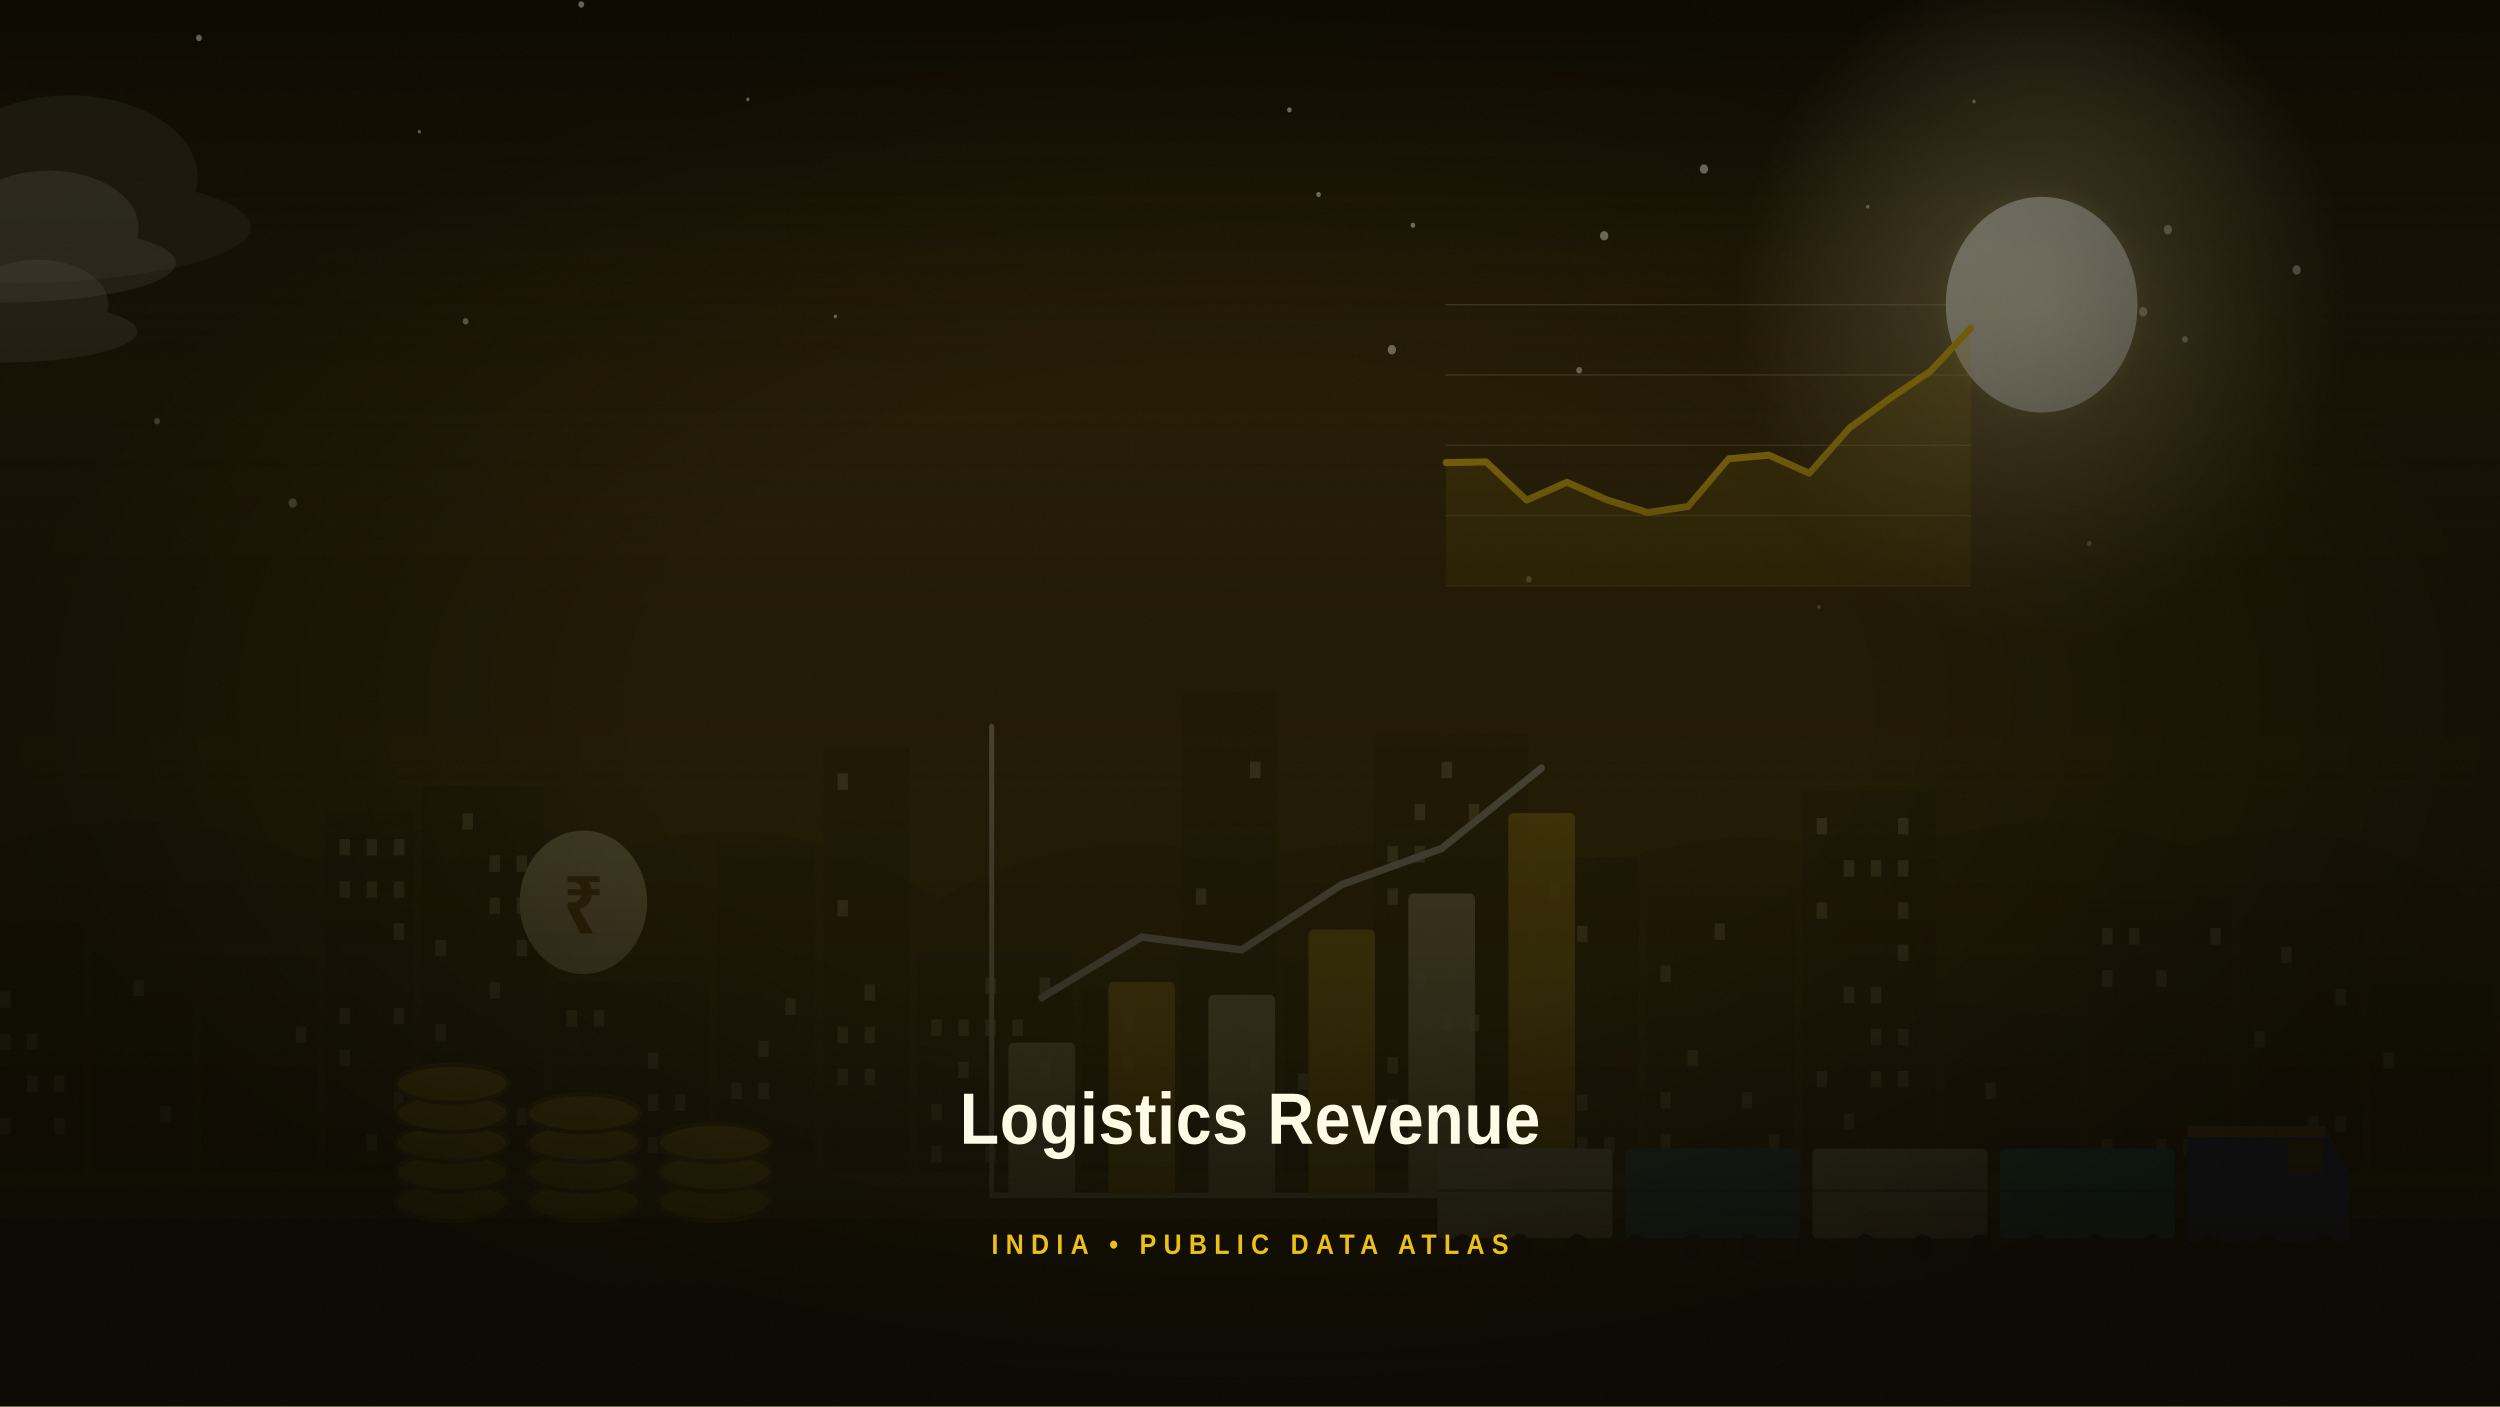
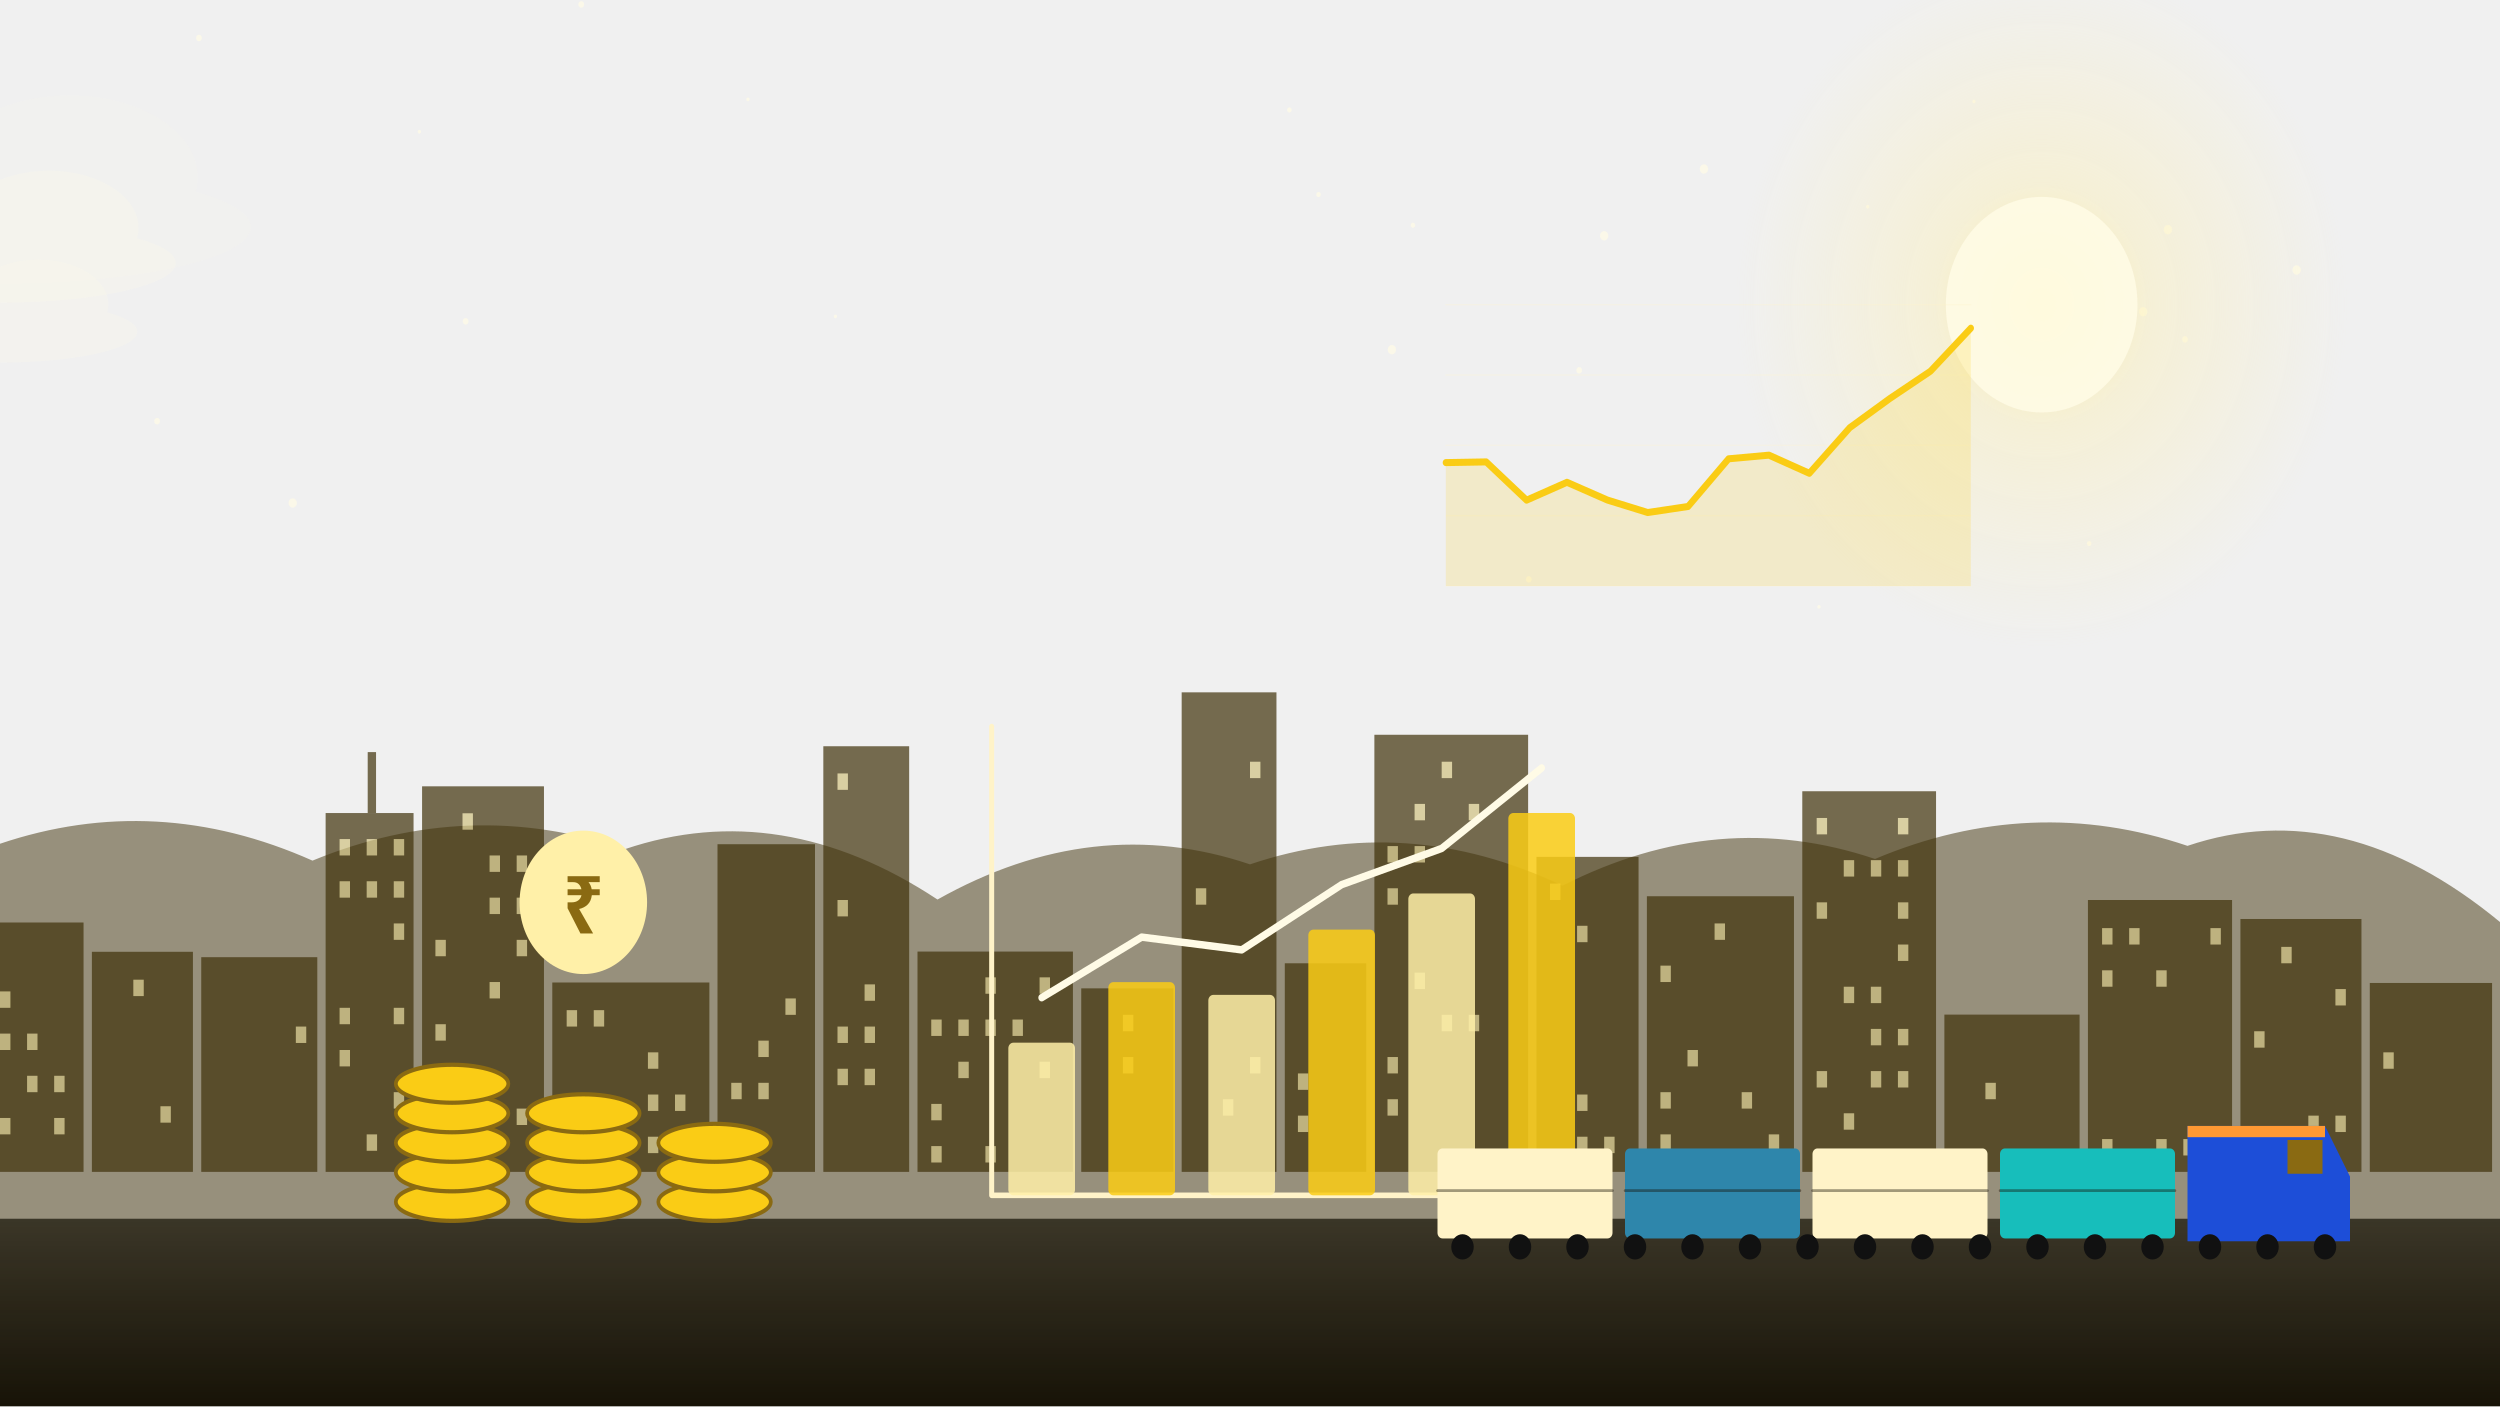
<svg xmlns="http://www.w3.org/2000/svg" viewBox="0 0 1600 900" preserveAspectRatio="xMidYMid slice" role="img" aria-hidden="true">
  <style>
.tw{animation:tw 4s ease-in-out infinite}
@keyframes tw{0%,100%{opacity:.2}50%{opacity:1}}
.rot{transform-box:view-box;transform-origin:0 0;animation:rot 16s linear infinite}
.rot-r{transform-box:view-box;transform-origin:0 0;animation:rot 12s linear infinite reverse}
.rot-slow{transform-box:view-box;transform-origin:0 0;animation:rot 40s linear infinite}
@keyframes rot{to{transform:rotate(360deg)}}
.swing{transform-box:view-box;transform-origin:0 0;animation:swing 5s ease-in-out infinite}
@keyframes swing{0%,100%{transform:rotate(-14deg)}50%{transform:rotate(14deg)}}
.needle{transform-box:view-box;transform-origin:0 0;animation:needle 7s ease-in-out infinite}
@keyframes needle{0%,100%{transform:rotate(-55deg)}60%{transform:rotate(38deg)}}
.smoke{transform-box:fill-box;transform-origin:center;animation:smoke 8s ease-out infinite;opacity:0}
@keyframes smoke{0%{transform:translate(0,0) scale(.5);opacity:0}20%{opacity:.5}100%{transform:translate(46px,-130px) scale(2);opacity:0}}
.bob{animation:bob 6s ease-in-out infinite}
@keyframes bob{50%{transform:translateY(7px)}}
.float{animation:float 7s ease-in-out infinite}
@keyframes float{50%{transform:translateY(-16px)}}
.drift{animation:drift 90s linear infinite}
@keyframes drift{from{transform:translateX(-420px)}to{transform:translateX(1320px)}}
.drive{animation:drive 16s linear infinite}
@keyframes drive{from{transform:translateX(-360px)}to{transform:translateX(1500px)}}
.drive-r{animation:driver 19s linear infinite}
@keyframes driver{from{transform:translateX(1500px)}to{transform:translateX(-360px)}}
.fly{animation:fly 20s linear infinite}
@keyframes fly{from{transform:translate(-360px,50px)}to{transform:translate(1560px,-70px)}}
.pulse{transform-box:fill-box;transform-origin:center;animation:pulse 5s ease-in-out infinite}
@keyframes pulse{50%{transform:scale(1.08);opacity:.75}}
.ping{transform-box:fill-box;transform-origin:center;animation:ping 3.2s ease-out infinite}
@keyframes ping{from{transform:scale(.35);opacity:.9}to{transform:scale(1.7);opacity:0}}
.draw{stroke-dasharray:1000;animation:draw 7s ease-in-out infinite alternate}
@keyframes draw{from{stroke-dashoffset:1000}to{stroke-dashoffset:0}}
.flow{stroke-dasharray:22 16;animation:flow 1.6s linear infinite}
@keyframes flow{to{stroke-dashoffset:-38}}
.wave{animation:wave 6s ease-in-out infinite}
@keyframes wave{50%{transform:translateX(-30px)}}
.drop{animation:drop 3.5s ease-in infinite}
@keyframes drop{0%{transform:translateY(-60px);opacity:0}25%{opacity:1}80%{transform:translateY(0);opacity:1}100%{transform:translateY(8px);opacity:0}}
.scroll{animation:scroll 14s linear infinite}
@keyframes scroll{to{transform:translateX(-120px)}}
@media (prefers-reduced-motion:reduce){*{animation:none!important}.smoke{opacity:.35}}
</style>
  <g transform="scale(1.333333 1.5)">
    <defs>
      <linearGradient id="skylogistics-revenue" x1="0" y1="0" x2="0" y2="1">
        <stop offset="0" stop-color="#140f02" />
        <stop offset="1" stop-color="#8a6a12" />
      </linearGradient>
      <radialGradient id="glowlogistics-revenue">
        <stop offset="0" stop-color="#fff0a8" stop-opacity=".95" />
        <stop offset=".35" stop-color="#fff0a8" stop-opacity=".35" />
        <stop offset="1" stop-color="#fff0a8" stop-opacity="0" />
      </radialGradient>
      <linearGradient id="groundlogistics-revenue" x1="0" y1="0" x2="0" y2="1">
        <stop offset="0" stop-color="#130f03" stop-opacity=".7" />
        <stop offset="1" stop-color="#130f03" />
      </linearGradient>
      <linearGradient id="lowerlogistics-revenue" x1="0" y1="0" x2="0" y2="1">
        <stop offset="0" stop-color="#130f03" stop-opacity="0" />
        <stop offset=".42" stop-color="#130f03" stop-opacity=".72" />
        <stop offset="1" stop-color="#130f03" stop-opacity=".98" />
      </linearGradient>
      <radialGradient id="vignettelogistics-revenue">
        <stop offset=".48" stop-color="#000" stop-opacity="0" />
        <stop offset="1" stop-color="#000" stop-opacity=".42" />
      </radialGradient>
      <filter id="grainlogistics-revenue" x="-5%" y="-5%" width="110%" height="110%">
        <feTurbulence type="fractalNoise" baseFrequency=".8" numOctaves="2" seed="787" />
        <feColorMatrix type="saturate" values="0" />
        <feComponentTransfer>
          <feFuncA type="table" tableValues="0 .12" />
        </feComponentTransfer>
      </filter>
    </defs>
-     <rect width="1200" height="600" fill="url(#skylogistics-revenue)" />
    <circle cx="770" cy="100.6" r="2" fill="#fffbe6" opacity=".7" class="tw" style="animation-delay:0.6s" />
    <circle cx="359" cy="42.4" r="0.8" fill="#fffbe6" opacity=".7" />
    <circle cx="223.5" cy="137.1" r="1.4" fill="#fffbe6" opacity=".7" />
    <circle cx="896.5" cy="88.2" r="0.8" fill="#fffbe6" opacity=".7" class="tw" style="animation-delay:0.7s" />
    <circle cx="947.5" cy="43.3" r="0.8" fill="#fffbe6" opacity=".7" />
    <circle cx="632.9" cy="83" r="1.1" fill="#fffbe6" opacity=".7" />
    <circle cx="279" cy="1.9" r="1.4" fill="#fffbe6" opacity=".7" class="tw" style="animation-delay:1.5s" />
    <circle cx="140.5" cy="214.6" r="2" fill="#fffbe6" opacity=".7" />
    <circle cx="201.3" cy="56.2" r="0.8" fill="#fffbe6" opacity=".7" />
    <circle cx="817.9" cy="72.1" r="2" fill="#fffbe6" opacity=".7" class="tw" style="animation-delay:3.8s" />
    <circle cx="733.8" cy="247.2" r="1.4" fill="#fffbe6" opacity=".7" />
    <circle cx="1028.7" cy="133" r="2" fill="#fffbe6" opacity=".7" />
    <circle cx="95.5" cy="16.2" r="1.4" fill="#fffbe6" opacity=".7" class="tw" style="animation-delay:3.9s" />
    <circle cx="758" cy="158" r="1.4" fill="#fffbe6" opacity=".7" />
    <circle cx="401" cy="135" r="0.8" fill="#fffbe6" opacity=".7" />
    <circle cx="1040.6" cy="98" r="2" fill="#fffbe6" opacity=".7" class="tw" style="animation-delay:3.9s" />
    <circle cx="1102.4" cy="115.2" r="2" fill="#fffbe6" opacity=".7" />
    <circle cx="1048.8" cy="144.8" r="1.4" fill="#fffbe6" opacity=".7" />
    <circle cx="75.4" cy="179.7" r="1.4" fill="#fffbe6" opacity=".7" class="tw" style="animation-delay:3.5s" />
    <circle cx="873.1" cy="258.9" r="0.8" fill="#fffbe6" opacity=".7" />
    <circle cx="678.2" cy="96.1" r="1.1" fill="#fffbe6" opacity=".7" />
    <circle cx="618.9" cy="46.9" r="1.1" fill="#fffbe6" opacity=".7" class="tw" style="animation-delay:3.8s" />
    <circle cx="668.1" cy="149.2" r="2" fill="#fffbe6" opacity=".7" />
    <circle cx="1002.8" cy="231.9" r="1.1" fill="#fffbe6" opacity=".7" />
    <circle cx="980" cy="130" r="147.2" fill="url(#glowlogistics-revenue)" class="pulse" />
    <circle cx="980" cy="130" r="46" fill="#fffbe6" opacity=".85" />
    <g class="drift" style="animation-delay:-20.8s" opacity="0.1">
      <g transform="translate(0 96.9)">
        <ellipse cx="0" cy="0" rx="120.4" ry="24.1" fill="#fffbe6" />
        <ellipse cx="-40.1" cy="-16.1" rx="53.5" ry="26.8" fill="#fffbe6" />
        <ellipse cx="33.4" cy="-21.4" rx="61.5" ry="34.8" fill="#fffbe6" />
      </g>
    </g>
    <g class="drift" style="animation-delay:-24.1s" opacity="0.2">
      <g transform="translate(0 112.2)">
        <ellipse cx="0" cy="0" rx="84.4" ry="16.9" fill="#fffbe6" />
        <ellipse cx="-28.1" cy="-11.3" rx="37.5" ry="18.8" fill="#fffbe6" />
        <ellipse cx="23.4" cy="-15" rx="43.1" ry="24.4" fill="#fffbe6" />
      </g>
    </g>
    <g class="drift" style="animation-delay:-18s" opacity="0.2">
      <g transform="translate(0 141.5)">
        <ellipse cx="0" cy="0" rx="65.9" ry="13.2" fill="#fffbe6" />
        <ellipse cx="-22" cy="-8.8" rx="29.3" ry="14.6" fill="#fffbe6" />
        <ellipse cx="18.3" cy="-11.7" rx="33.7" ry="19" fill="#fffbe6" />
      </g>
    </g>
    <path d="M-200 600 L-150 331.4 Q-75 308.9 0 360 Q75 337.5 150 367.2 Q225 339.8 300 362.3 Q375 339.8 450 383.8 Q525 346.3 600 368.8 Q675 346.3 750 377.9 Q825 344 900 366.5 Q975 338.4 1050 360.9 Q1125 338.4 1200 393.4 Q1275 369.7 1350 392.2 L1400 600Z" fill="#3e3008" opacity="0.5" />
    <g opacity="0.7">
      <rect x="-20" y="393.6" width="60.1" height="106.4" rx="0" fill="#3e3008" />
      <rect x="-13" y="423" width="5" height="7" fill="#fff0a8" opacity=".75" class="tw" style="animation-delay:4s" />
      <rect x="0" y="423" width="5" height="7" fill="#fff0a8" opacity=".75" />
      <rect x="-13" y="441" width="5" height="7" fill="#fff0a8" opacity=".75" class="tw" style="animation-delay:1.6s" />
      <rect x="0" y="441" width="5" height="7" fill="#fff0a8" opacity=".75" />
      <rect x="13" y="441" width="5" height="7" fill="#fff0a8" opacity=".75" class="tw" style="animation-delay:1.2s" />
      <rect x="13" y="459" width="5" height="7" fill="#fff0a8" opacity=".75" />
      <rect x="26" y="459" width="5" height="7" fill="#fff0a8" opacity=".75" />
      <rect x="0" y="477" width="5" height="7" fill="#fff0a8" opacity=".75" />
      <rect x="26" y="477" width="5" height="7" fill="#fff0a8" opacity=".75" />
      <rect x="44.1" y="406.1" width="48.5" height="93.9" rx="0" fill="#3e3008" />
      <rect x="64" y="418" width="5" height="7" fill="#fff0a8" opacity=".75" />
      <rect x="77" y="472" width="5" height="7" fill="#fff0a8" opacity=".75" />
      <rect x="96.6" y="408.4" width="55.7" height="91.6" rx="0" fill="#3e3008" />
      <rect x="142" y="438" width="5" height="7" fill="#fff0a8" opacity=".75" />
      <rect x="156.3" y="346.9" width="42.2" height="153.1" rx="0" fill="#3e3008" />
      <rect x="176.5" y="320.9" width="4" height="26" rx="0" fill="#3e3008" />
      <rect x="163" y="358" width="5" height="7" fill="#fff0a8" opacity=".75" />
      <rect x="176" y="358" width="5" height="7" fill="#fff0a8" opacity=".75" />
      <rect x="189" y="358" width="5" height="7" fill="#fff0a8" opacity=".75" class="tw" style="animation-delay:3.5s" />
      <rect x="163" y="376" width="5" height="7" fill="#fff0a8" opacity=".75" />
      <rect x="176" y="376" width="5" height="7" fill="#fff0a8" opacity=".75" class="tw" style="animation-delay:3.5s" />
      <rect x="189" y="376" width="5" height="7" fill="#fff0a8" opacity=".75" />
      <rect x="189" y="394" width="5" height="7" fill="#fff0a8" opacity=".75" />
      <rect x="163" y="430" width="5" height="7" fill="#fff0a8" opacity=".75" />
      <rect x="189" y="430" width="5" height="7" fill="#fff0a8" opacity=".75" />
      <rect x="163" y="448" width="5" height="7" fill="#fff0a8" opacity=".75" />
      <rect x="189" y="466" width="5" height="7" fill="#fff0a8" opacity=".75" />
      <rect x="176" y="484" width="5" height="7" fill="#fff0a8" opacity=".75" />
      <rect x="202.6" y="335.5" width="58.5" height="164.5" rx="0" fill="#3e3008" />
      <rect x="222" y="347" width="5" height="7" fill="#fff0a8" opacity=".75" class="tw" style="animation-delay:1.4s" />
      <rect x="235" y="365" width="5" height="7" fill="#fff0a8" opacity=".75" />
      <rect x="248" y="365" width="5" height="7" fill="#fff0a8" opacity=".75" class="tw" style="animation-delay:2.8s" />
      <rect x="235" y="383" width="5" height="7" fill="#fff0a8" opacity=".75" />
      <rect x="248" y="383" width="5" height="7" fill="#fff0a8" opacity=".75" />
      <rect x="209" y="401" width="5" height="7" fill="#fff0a8" opacity=".75" />
      <rect x="248" y="401" width="5" height="7" fill="#fff0a8" opacity=".75" />
      <rect x="235" y="419" width="5" height="7" fill="#fff0a8" opacity=".75" class="tw" style="animation-delay:0.3s" />
      <rect x="209" y="437" width="5" height="7" fill="#fff0a8" opacity=".75" />
      <rect x="222" y="473" width="5" height="7" fill="#fff0a8" opacity=".75" class="tw" style="animation-delay:2.2s" />
      <rect x="235" y="473" width="5" height="7" fill="#fff0a8" opacity=".75" />
      <rect x="248" y="473" width="5" height="7" fill="#fff0a8" opacity=".75" />
      <rect x="265.1" y="419.2" width="75.4" height="80.8" rx="0" fill="#3e3008" />
      <rect x="272" y="431" width="5" height="7" fill="#fff0a8" opacity=".75" />
      <rect x="285" y="431" width="5" height="7" fill="#fff0a8" opacity=".75" />
      <rect x="311" y="449" width="5" height="7" fill="#fff0a8" opacity=".75" />
      <rect x="311" y="467" width="5" height="7" fill="#fff0a8" opacity=".75" />
      <rect x="324" y="467" width="5" height="7" fill="#fff0a8" opacity=".75" />
      <rect x="285" y="485" width="5" height="7" fill="#fff0a8" opacity=".75" />
      <rect x="311" y="485" width="5" height="7" fill="#fff0a8" opacity=".75" class="tw" style="animation-delay:2.5s" />
      <rect x="344.4" y="360.2" width="46.8" height="139.8" rx="0" fill="#3e3008" />
      <rect x="377" y="426" width="5" height="7" fill="#fff0a8" opacity=".75" />
      <rect x="364" y="444" width="5" height="7" fill="#fff0a8" opacity=".75" />
      <rect x="351" y="462" width="5" height="7" fill="#fff0a8" opacity=".75" />
      <rect x="364" y="462" width="5" height="7" fill="#fff0a8" opacity=".75" />
      <rect x="395.2" y="318.4" width="41.2" height="181.6" rx="0" fill="#3e3008" />
      <rect x="402" y="330" width="5" height="7" fill="#fff0a8" opacity=".75" />
      <rect x="402" y="384" width="5" height="7" fill="#fff0a8" opacity=".75" />
      <rect x="415" y="420" width="5" height="7" fill="#fff0a8" opacity=".75" class="tw" style="animation-delay:1.4s" />
      <rect x="402" y="438" width="5" height="7" fill="#fff0a8" opacity=".75" class="tw" style="animation-delay:2.6s" />
      <rect x="415" y="438" width="5" height="7" fill="#fff0a8" opacity=".75" class="tw" style="animation-delay:1.8s" />
      <rect x="402" y="456" width="5" height="7" fill="#fff0a8" opacity=".75" class="tw" style="animation-delay:0.8s" />
      <rect x="415" y="456" width="5" height="7" fill="#fff0a8" opacity=".75" />
      <rect x="440.4" y="406" width="74.6" height="94" rx="0" fill="#3e3008" />
      <rect x="473" y="417" width="5" height="7" fill="#fff0a8" opacity=".75" />
      <rect x="499" y="417" width="5" height="7" fill="#fff0a8" opacity=".75" class="tw" style="animation-delay:3.4s" />
      <rect x="447" y="435" width="5" height="7" fill="#fff0a8" opacity=".75" />
      <rect x="460" y="435" width="5" height="7" fill="#fff0a8" opacity=".75" />
      <rect x="473" y="435" width="5" height="7" fill="#fff0a8" opacity=".75" />
      <rect x="486" y="435" width="5" height="7" fill="#fff0a8" opacity=".75" />
      <rect x="460" y="453" width="5" height="7" fill="#fff0a8" opacity=".75" />
      <rect x="499" y="453" width="5" height="7" fill="#fff0a8" opacity=".75" />
      <rect x="447" y="471" width="5" height="7" fill="#fff0a8" opacity=".75" class="tw" style="animation-delay:2.3s" />
      <rect x="447" y="489" width="5" height="7" fill="#fff0a8" opacity=".75" />
      <rect x="473" y="489" width="5" height="7" fill="#fff0a8" opacity=".75" />
      <rect x="519" y="421.7" width="44.2" height="78.3" rx="0" fill="#3e3008" />
      <rect x="539" y="433" width="5" height="7" fill="#fff0a8" opacity=".75" class="tw" style="animation-delay:1.3s" />
      <rect x="539" y="451" width="5" height="7" fill="#fff0a8" opacity=".75" />
      <rect x="567.2" y="295.4" width="45.5" height="204.6" rx="0" fill="#3e3008" />
      <rect x="600" y="325" width="5" height="7" fill="#fff0a8" opacity=".75" />
      <rect x="574" y="379" width="5" height="7" fill="#fff0a8" opacity=".75" />
      <rect x="600" y="451" width="5" height="7" fill="#fff0a8" opacity=".75" class="tw" style="animation-delay:1s" />
      <rect x="587" y="469" width="5" height="7" fill="#fff0a8" opacity=".75" />
      <rect x="616.7" y="411" width="39.1" height="89" rx="0" fill="#3e3008" />
      <rect x="623" y="458" width="5" height="7" fill="#fff0a8" opacity=".75" class="tw" style="animation-delay:3.1s" />
      <rect x="623" y="476" width="5" height="7" fill="#fff0a8" opacity=".75" class="tw" style="animation-delay:1.5s" />
      <rect x="659.7" y="313.5" width="73.8" height="186.5" rx="0" fill="#3e3008" />
      <rect x="692" y="325" width="5" height="7" fill="#fff0a8" opacity=".75" class="tw" style="animation-delay:2.7s" />
      <rect x="679" y="343" width="5" height="7" fill="#fff0a8" opacity=".75" />
      <rect x="705" y="343" width="5" height="7" fill="#fff0a8" opacity=".75" />
      <rect x="666" y="361" width="5" height="7" fill="#fff0a8" opacity=".75" />
      <rect x="679" y="361" width="5" height="7" fill="#fff0a8" opacity=".75" class="tw" style="animation-delay:2.3s" />
      <rect x="666" y="379" width="5" height="7" fill="#fff0a8" opacity=".75" />
      <rect x="679" y="415" width="5" height="7" fill="#fff0a8" opacity=".75" class="tw" style="animation-delay:1.3s" />
      <rect x="692" y="433" width="5" height="7" fill="#fff0a8" opacity=".75" />
      <rect x="705" y="433" width="5" height="7" fill="#fff0a8" opacity=".75" class="tw" style="animation-delay:2.7s" />
      <rect x="666" y="451" width="5" height="7" fill="#fff0a8" opacity=".75" class="tw" style="animation-delay:1.9s" />
      <rect x="666" y="469" width="5" height="7" fill="#fff0a8" opacity=".75" class="tw" style="animation-delay:2.8s" />
      <rect x="737.5" y="365.6" width="49" height="134.4" rx="0" fill="#3e3008" />
      <rect x="744" y="377" width="5" height="7" fill="#fff0a8" opacity=".75" class="tw" style="animation-delay:1.1s" />
      <rect x="757" y="395" width="5" height="7" fill="#fff0a8" opacity=".75" />
      <rect x="757" y="467" width="5" height="7" fill="#fff0a8" opacity=".75" />
      <rect x="757" y="485" width="5" height="7" fill="#fff0a8" opacity=".75" />
      <rect x="770" y="485" width="5" height="7" fill="#fff0a8" opacity=".75" />
      <rect x="790.5" y="382.4" width="70.6" height="117.6" rx="0" fill="#3e3008" />
      <rect x="823" y="394" width="5" height="7" fill="#fff0a8" opacity=".75" />
      <rect x="797" y="412" width="5" height="7" fill="#fff0a8" opacity=".75" />
      <rect x="810" y="448" width="5" height="7" fill="#fff0a8" opacity=".75" />
      <rect x="797" y="466" width="5" height="7" fill="#fff0a8" opacity=".75" />
      <rect x="836" y="466" width="5" height="7" fill="#fff0a8" opacity=".75" class="tw" style="animation-delay:3.4s" />
      <rect x="797" y="484" width="5" height="7" fill="#fff0a8" opacity=".75" />
      <rect x="849" y="484" width="5" height="7" fill="#fff0a8" opacity=".75" class="tw" style="animation-delay:2s" />
      <rect x="865.1" y="337.6" width="64.2" height="162.4" rx="0" fill="#3e3008" />
      <rect x="872" y="349" width="5" height="7" fill="#fff0a8" opacity=".75" class="tw" style="animation-delay:2.3s" />
      <rect x="911" y="349" width="5" height="7" fill="#fff0a8" opacity=".75" class="tw" style="animation-delay:1.1s" />
      <rect x="885" y="367" width="5" height="7" fill="#fff0a8" opacity=".75" class="tw" style="animation-delay:0.8s" />
      <rect x="898" y="367" width="5" height="7" fill="#fff0a8" opacity=".75" class="tw" style="animation-delay:1.2s" />
      <rect x="911" y="367" width="5" height="7" fill="#fff0a8" opacity=".75" />
      <rect x="872" y="385" width="5" height="7" fill="#fff0a8" opacity=".75" class="tw" style="animation-delay:2.5s" />
      <rect x="911" y="385" width="5" height="7" fill="#fff0a8" opacity=".75" class="tw" style="animation-delay:0.8s" />
      <rect x="911" y="403" width="5" height="7" fill="#fff0a8" opacity=".75" class="tw" style="animation-delay:3.8s" />
      <rect x="885" y="421" width="5" height="7" fill="#fff0a8" opacity=".75" />
      <rect x="898" y="421" width="5" height="7" fill="#fff0a8" opacity=".75" class="tw" style="animation-delay:0.4s" />
      <rect x="898" y="439" width="5" height="7" fill="#fff0a8" opacity=".75" />
      <rect x="911" y="439" width="5" height="7" fill="#fff0a8" opacity=".75" />
      <rect x="872" y="457" width="5" height="7" fill="#fff0a8" opacity=".75" class="tw" style="animation-delay:1.2s" />
      <rect x="898" y="457" width="5" height="7" fill="#fff0a8" opacity=".75" class="tw" style="animation-delay:0.8s" />
      <rect x="911" y="457" width="5" height="7" fill="#fff0a8" opacity=".75" />
      <rect x="885" y="475" width="5" height="7" fill="#fff0a8" opacity=".75" />
      <rect x="933.3" y="432.9" width="64.9" height="67.1" rx="0" fill="#3e3008" />
      <rect x="953" y="462" width="5" height="7" fill="#fff0a8" opacity=".75" />
      <rect x="1002.2" y="384" width="69.2" height="116" rx="0" fill="#3e3008" />
      <rect x="1009" y="396" width="5" height="7" fill="#fff0a8" opacity=".75" />
      <rect x="1022" y="396" width="5" height="7" fill="#fff0a8" opacity=".75" />
      <rect x="1061" y="396" width="5" height="7" fill="#fff0a8" opacity=".75" />
      <rect x="1009" y="414" width="5" height="7" fill="#fff0a8" opacity=".75" class="tw" style="animation-delay:3.5s" />
      <rect x="1035" y="414" width="5" height="7" fill="#fff0a8" opacity=".75" />
      <rect x="1009" y="486" width="5" height="7" fill="#fff0a8" opacity=".75" class="tw" style="animation-delay:3.6s" />
      <rect x="1035" y="486" width="5" height="7" fill="#fff0a8" opacity=".75" />
      <rect x="1048" y="486" width="5" height="7" fill="#fff0a8" opacity=".75" />
      <rect x="1061" y="486" width="5" height="7" fill="#fff0a8" opacity=".75" class="tw" style="animation-delay:0.8s" />
      <rect x="1075.4" y="392.1" width="58.1" height="107.9" rx="0" fill="#3e3008" />
      <rect x="1095" y="404" width="5" height="7" fill="#fff0a8" opacity=".75" />
      <rect x="1121" y="422" width="5" height="7" fill="#fff0a8" opacity=".75" />
      <rect x="1082" y="440" width="5" height="7" fill="#fff0a8" opacity=".75" class="tw" style="animation-delay:3.3s" />
      <rect x="1108" y="476" width="5" height="7" fill="#fff0a8" opacity=".75" />
      <rect x="1121" y="476" width="5" height="7" fill="#fff0a8" opacity=".75" />
      <rect x="1137.5" y="419.4" width="58.7" height="80.6" rx="0" fill="#3e3008" />
      <rect x="1144" y="449" width="5" height="7" fill="#fff0a8" opacity=".75" />
      <rect x="1200.3" y="437.7" width="58.6" height="62.3" rx="0" fill="#3e3008" />
      <rect x="1228.5" y="411.7" width="4" height="26" rx="0" fill="#3e3008" />
      <rect x="1220" y="449" width="5" height="7" fill="#fff0a8" opacity=".75" />
      <rect x="1233" y="449" width="5" height="7" fill="#fff0a8" opacity=".75" />
      <rect x="1220" y="467" width="5" height="7" fill="#fff0a8" opacity=".75" />
      <rect x="1233" y="467" width="5" height="7" fill="#fff0a8" opacity=".75" />
    </g>
    <rect x="-10" y="520" width="1220" height="90" rx="0" fill="url(#groundlogistics-revenue)" />
    <g transform="translate(280 520) scale(1)">
      <g transform="translate(0 0) scale(0.9)">
        <ellipse cx="-70" cy="-8" rx="30" ry="9" fill="#facc15" stroke="#8a6a12" stroke-width="2" />
        <ellipse cx="-70" cy="-22" rx="30" ry="9" fill="#facc15" stroke="#8a6a12" stroke-width="2" />
        <ellipse cx="-70" cy="-36" rx="30" ry="9" fill="#facc15" stroke="#8a6a12" stroke-width="2" />
        <ellipse cx="-70" cy="-50" rx="30" ry="9" fill="#facc15" stroke="#8a6a12" stroke-width="2" />
        <ellipse cx="-70" cy="-64" rx="30" ry="9" fill="#facc15" stroke="#8a6a12" stroke-width="2" />
        <ellipse cx="0" cy="-8" rx="30" ry="9" fill="#facc15" stroke="#8a6a12" stroke-width="2" />
        <ellipse cx="0" cy="-22" rx="30" ry="9" fill="#facc15" stroke="#8a6a12" stroke-width="2" />
        <ellipse cx="0" cy="-36" rx="30" ry="9" fill="#facc15" stroke="#8a6a12" stroke-width="2" />
        <ellipse cx="0" cy="-50" rx="30" ry="9" fill="#facc15" stroke="#8a6a12" stroke-width="2" />
        <ellipse cx="70" cy="-8" rx="30" ry="9" fill="#facc15" stroke="#8a6a12" stroke-width="2" />
        <ellipse cx="70" cy="-22" rx="30" ry="9" fill="#facc15" stroke="#8a6a12" stroke-width="2" />
        <ellipse cx="70" cy="-36" rx="30" ry="9" fill="#facc15" stroke="#8a6a12" stroke-width="2" />
        <g transform="translate(0 -150)" class="float">
          <circle cx="0" cy="0" r="34" fill="#fff0a8" />
          <text x="0" y="0" font-family="Arial, Helvetica, sans-serif" font-size="38" font-weight="700" text-anchor="middle" dominant-baseline="central" fill="#8a6a12">₹</text>
        </g>
      </g>
      <g transform="translate(340 -10) scale(0.8)">
        <path d="M-180.0 0 H180.0 M-180.0 0 V-250" fill="none" stroke="#fff3c8" stroke-width="3" stroke-linecap="round" stroke-linejoin="round" />
        <rect x="-170" y="-81.4" width="40" height="81.4" rx="3" fill="#fff0a8" class="tw" style="animation-delay:0s" opacity=".85" />
        <rect x="-110" y="-113.7" width="40" height="113.7" rx="3" fill="#facc15" class="tw" style="animation-delay:0.4s" opacity=".85" />
        <rect x="-50" y="-106.9" width="40" height="106.9" rx="3" fill="#fff0a8" class="tw" style="animation-delay:0.8s" opacity=".85" />
        <rect x="10" y="-141.7" width="40" height="141.7" rx="3" fill="#facc15" class="tw" style="animation-delay:1.2s" opacity=".85" />
        <rect x="70" y="-161" width="40" height="161" rx="3" fill="#fff0a8" class="tw" style="animation-delay:1.6s" opacity=".85" />
        <rect x="130" y="-203.9" width="40" height="203.9" rx="3" fill="#facc15" class="tw" style="animation-delay:2s" opacity=".85" />
        <path d="M-150 -105.4 L-90 -137.7 L-30 -130.9 L30 -165.7 L90 -185 L150 -227.9" fill="none" stroke="#fffbe6" stroke-width="4" stroke-linecap="round" stroke-linejoin="round" class="draw" pathLength="1000" />
      </g>
    </g>
    <g transform="translate(1050 538) scale(0.6)" class="drive">
      <path d="M0 -96 H110 L130 -60 V-14 H0Z" fill="#1d4ed8" />
      <rect x="80" y="-86" width="28" height="24" rx="0" fill="#8a6a12" />
      <rect x="0" y="-96" width="110" height="8" rx="0" fill="#ff9933" />
      <rect x="-150" y="-80" width="140" height="64" rx="4" fill="#17bebb" />
      <path d="M-150 -50 H-10" fill="none" stroke="#140f02" stroke-width="2" stroke-linecap="round" stroke-linejoin="round" opacity=".4" />
      <rect x="-300" y="-80" width="140" height="64" rx="4" fill="#fff3c8" />
      <path d="M-300 -50 H-160" fill="none" stroke="#140f02" stroke-width="2" stroke-linecap="round" stroke-linejoin="round" opacity=".4" />
      <rect x="-450" y="-80" width="140" height="64" rx="4" fill="#2e86ab" />
      <path d="M-450 -50 H-310" fill="none" stroke="#140f02" stroke-width="2" stroke-linecap="round" stroke-linejoin="round" opacity=".4" />
      <rect x="-600" y="-80" width="140" height="64" rx="4" fill="#fff3c8" />
      <path d="M-600 -50 H-460" fill="none" stroke="#140f02" stroke-width="2" stroke-linecap="round" stroke-linejoin="round" opacity=".4" />
      <circle cx="-580" cy="-10" r="9" fill="#111" />
      <circle cx="-534" cy="-10" r="9" fill="#111" />
      <circle cx="-488" cy="-10" r="9" fill="#111" />
      <circle cx="-442" cy="-10" r="9" fill="#111" />
      <circle cx="-396" cy="-10" r="9" fill="#111" />
      <circle cx="-350" cy="-10" r="9" fill="#111" />
      <circle cx="-304" cy="-10" r="9" fill="#111" />
      <circle cx="-258" cy="-10" r="9" fill="#111" />
      <circle cx="-212" cy="-10" r="9" fill="#111" />
      <circle cx="-166" cy="-10" r="9" fill="#111" />
      <circle cx="-120" cy="-10" r="9" fill="#111" />
      <circle cx="-74" cy="-10" r="9" fill="#111" />
      <circle cx="-28" cy="-10" r="9" fill="#111" />
      <circle cx="18" cy="-10" r="9" fill="#111" />
      <circle cx="64" cy="-10" r="9" fill="#111" />
      <circle cx="110" cy="-10" r="9" fill="#111" />
    </g>
    <g transform="translate(820 250) scale(0.6)">
      <path d="M-210.0 0 H210.0 M-210.0 -50 H210.0 M-210.0 -100 H210.0 M-210.0 -150 H210.0 M-210.0 -200 H210.0 " fill="none" stroke="#fff3c8" stroke-width="1" stroke-linecap="round" stroke-linejoin="round" opacity=".25" />
      <path d="M-210 -87.7 L-177.7 -88.2 L-145.4 -61 L-113.1 -73.7 L-80.8 -61.1 L-48.5 -52.2 L-16.2 -56.5 L16.2 -90.4 L48.5 -93 L80.8 -80.1 L113.1 -112.5 L145.4 -133.4 L177.7 -152.7 L210 -183.3 L210.0 0 L-210.0 0Z" fill="#facc15" opacity=".18" />
      <path d="M-210 -87.7 L-177.7 -88.2 L-145.4 -61 L-113.1 -73.7 L-80.8 -61.1 L-48.5 -52.2 L-16.2 -56.5 L16.2 -90.4 L48.5 -93 L80.8 -80.1 L113.1 -112.5 L145.4 -133.4 L177.7 -152.7 L210 -183.3" fill="none" stroke="#facc15" stroke-width="5" stroke-linecap="round" stroke-linejoin="round" class="draw" pathLength="1000" />
    </g>
-     <rect width="1200" height="600" fill="#140f02" opacity=".08" />
-     <rect width="1200" height="600" fill="url(#lowerlogistics-revenue)" />
-     <rect width="1200" height="600" fill="url(#vignettelogistics-revenue)" />
-     <text x="600" y="488" text-anchor="middle" font-family="Arial, Helvetica, sans-serif" font-size="31" font-weight="700" letter-spacing=".3" fill="#fffbe6">Logistics Revenue</text>
-     <text x="600" y="535" text-anchor="middle" font-family="Arial, Helvetica, sans-serif" font-size="12" font-weight="600" letter-spacing="3.5" fill="#facc15" opacity=".94">INDIA  •  PUBLIC DATA ATLAS</text>
-     <rect width="1200" height="600" fill="#fff" filter="url(#grainlogistics-revenue)" opacity=".16" />
  </g>
</svg>
